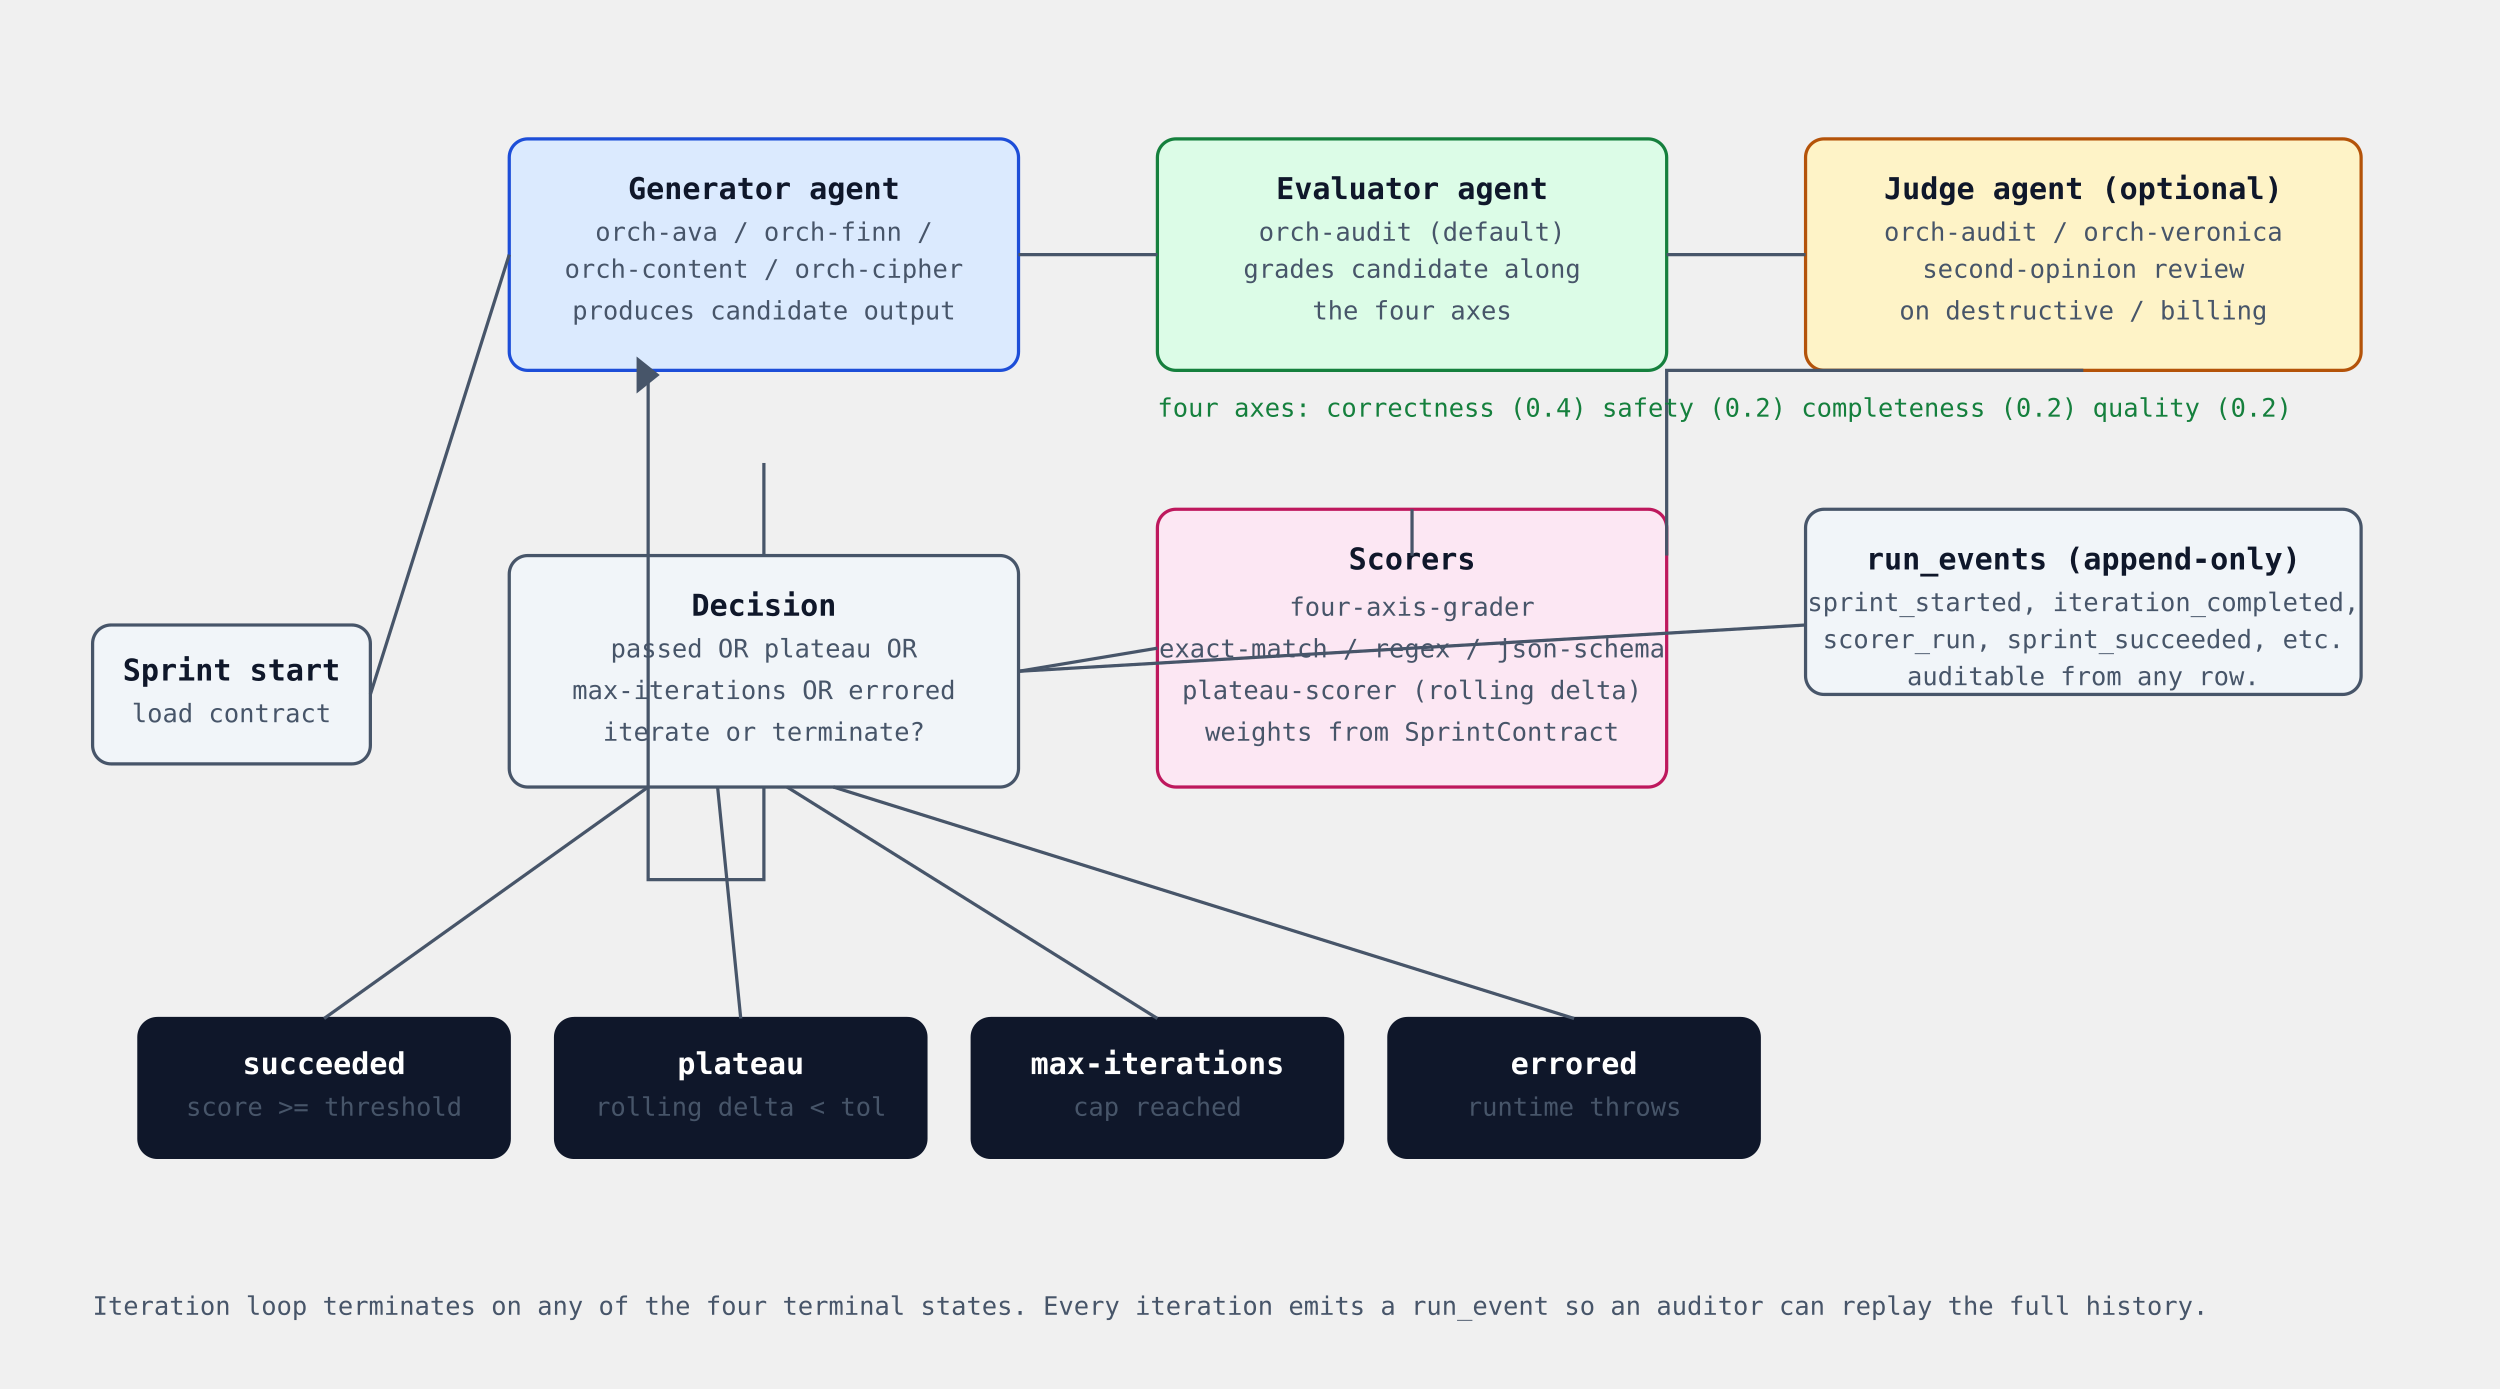
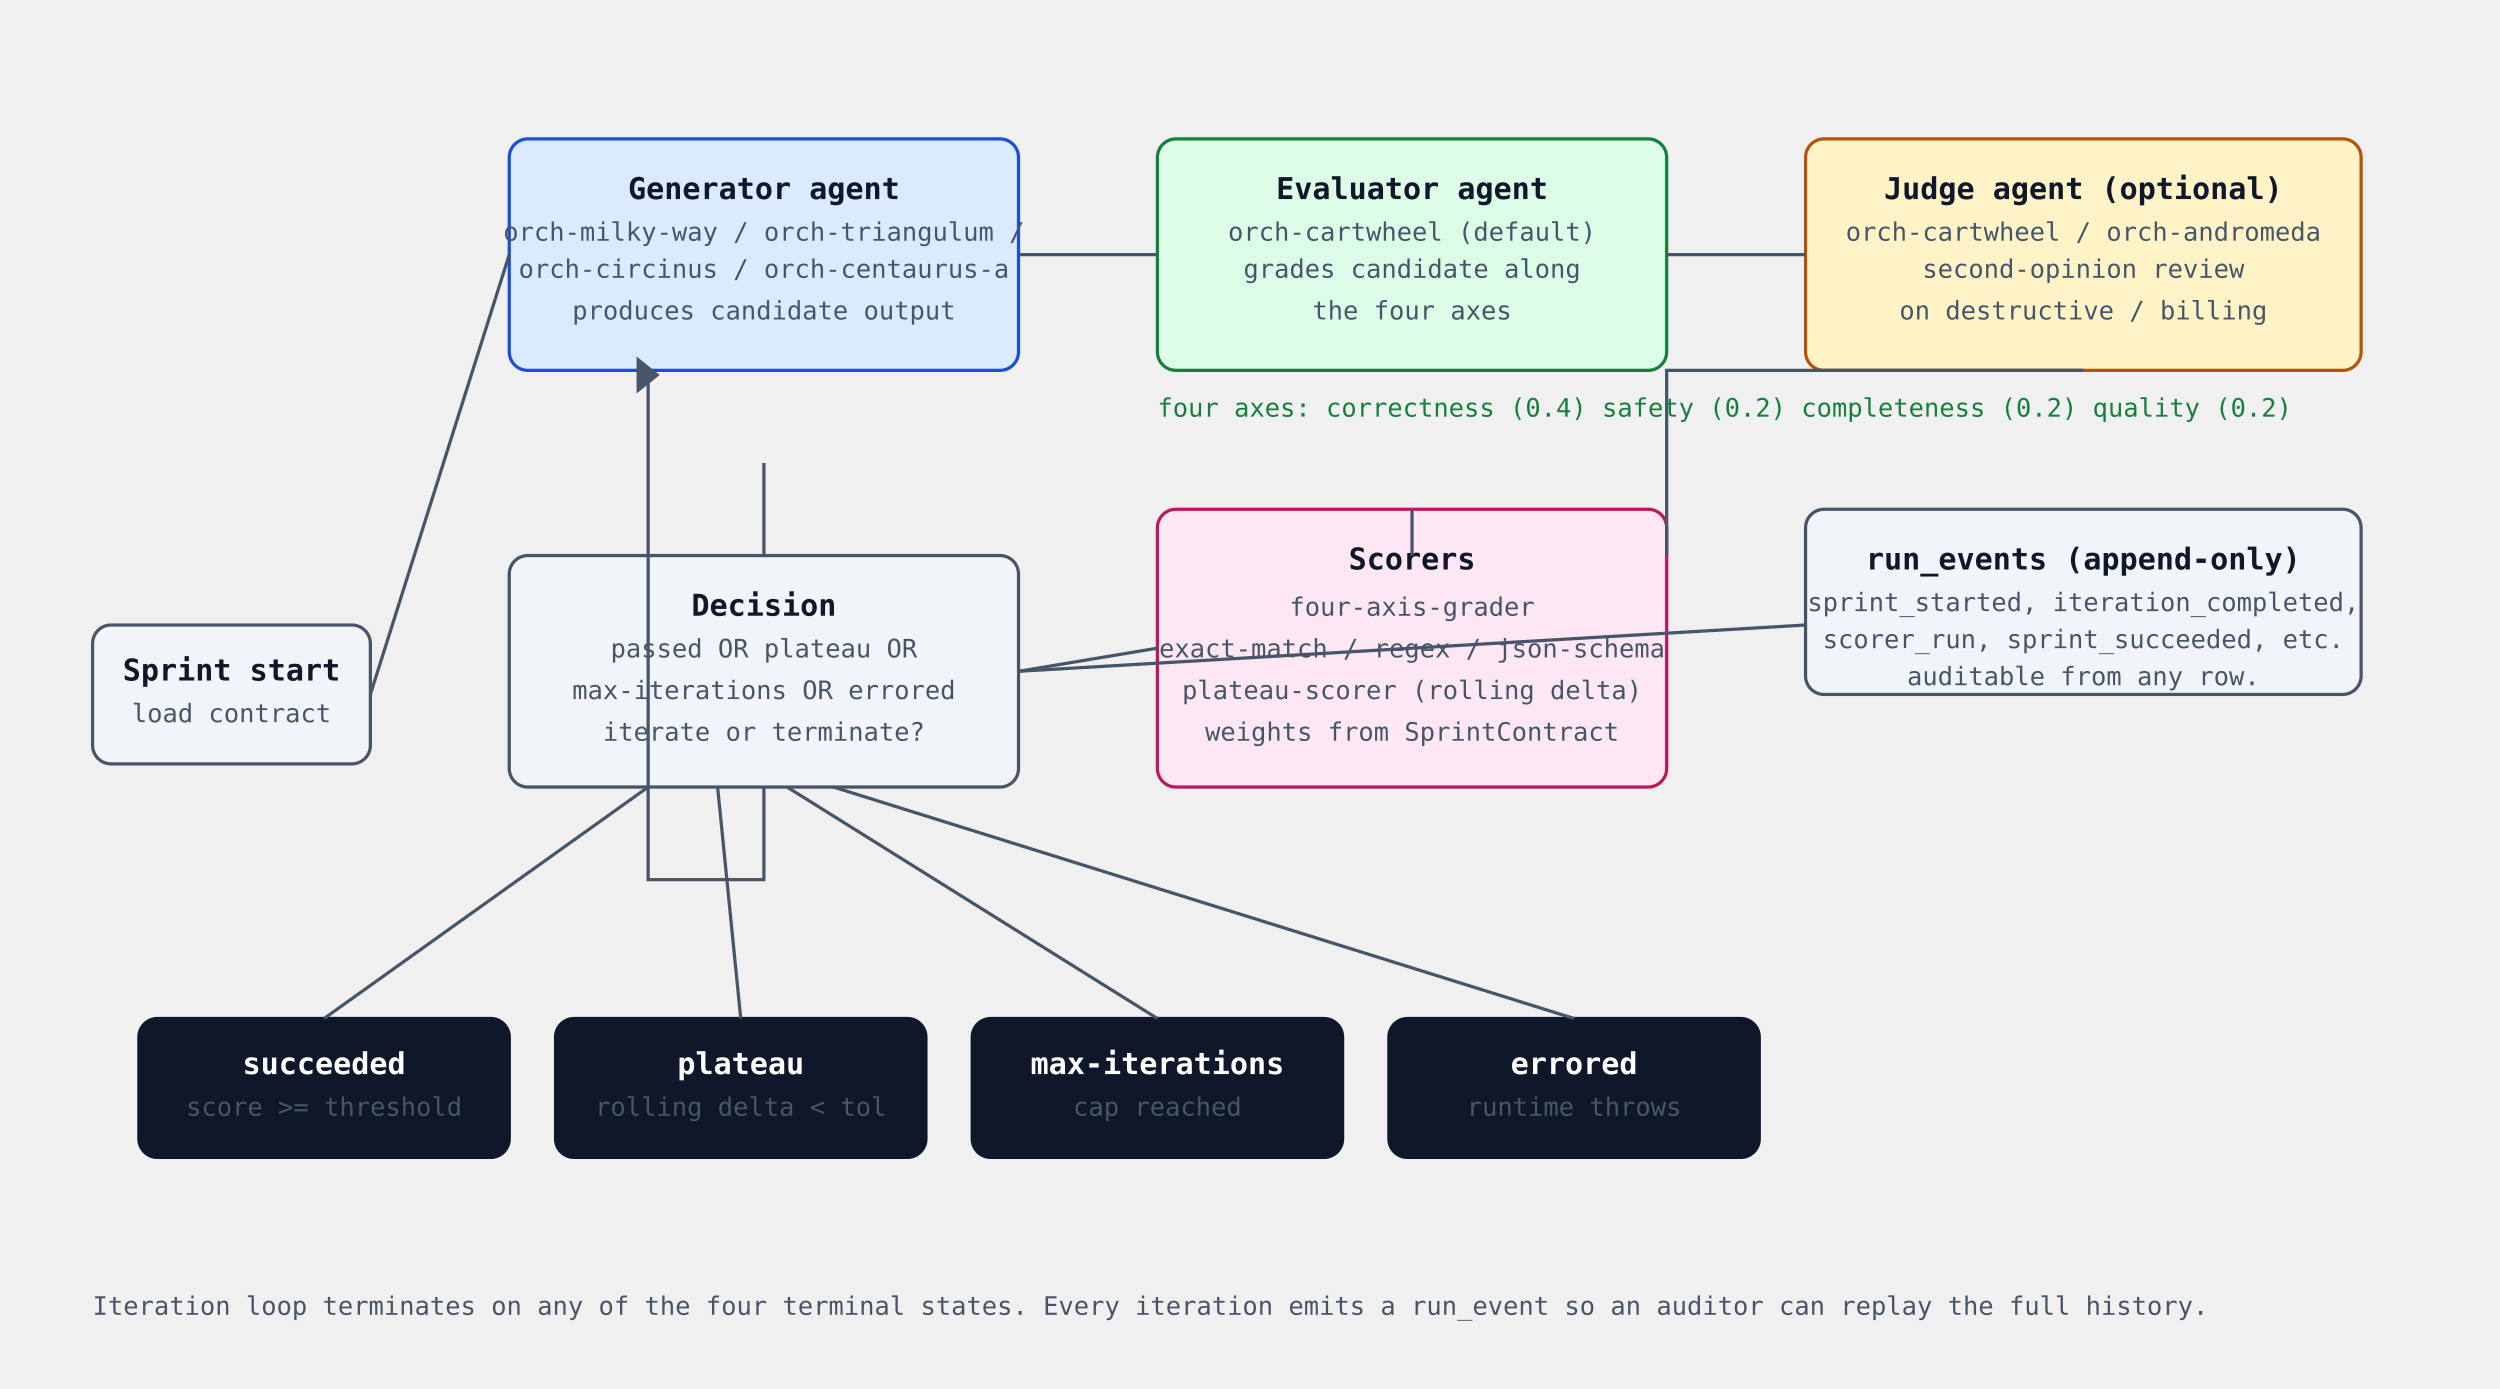
<svg xmlns="http://www.w3.org/2000/svg" viewBox="0 0 1080 600" font-family="ui-monospace, SFMono-Regular, Menlo, Consolas, monospace" font-size="13">
  <style>
    .loop { fill: none; stroke: #94a3b8; stroke-width: 1.5; stroke-dasharray: 5 4; }
    .node { fill: #f1f5f9; stroke: #475569; stroke-width: 1.4; rx: 8; ry: 8; }
    .generator { fill: #dbeafe; stroke: #1d4ed8; stroke-width: 1.4; rx: 8; ry: 8; }
    .evaluator { fill: #dcfce7; stroke: #15803d; stroke-width: 1.4; rx: 8; ry: 8; }
    .judge { fill: #fef3c7; stroke: #b45309; stroke-width: 1.4; rx: 8; ry: 8; }
    .scorer { fill: #fce7f3; stroke: #be185d; stroke-width: 1.4; rx: 8; ry: 8; }
    .term { fill: #0f172a; stroke: #0f172a; stroke-width: 1.4; rx: 8; ry: 8; }
    .term-text { fill: #ffffff; font-weight: 700; }
    .title { fill: #0f172a; font-weight: 700; }
    .sub { fill: #475569; font-size: 11px; }
    .edge { stroke: #475569; stroke-width: 1.4; fill: none; }
    .arrow { fill: #475569; }
    .axis { fill: #15803d; font-size: 11px; }
  </style>
  <rect x="40" y="270" width="120" height="60" class="node" />
  <text x="100" y="294" text-anchor="middle" class="title">Sprint start</text>
  <text x="100" y="312" text-anchor="middle" class="sub">load contract</text>
  <rect x="220" y="60" width="220" height="100" class="generator" />
  <text x="330" y="86" text-anchor="middle" class="title">Generator agent</text>
-   <text x="330" y="104" text-anchor="middle" class="sub">orch-ava / orch-finn /</text>
-   <text x="330" y="120" text-anchor="middle" class="sub">orch-content / orch-cipher</text>
+   <text x="330" y="104" text-anchor="middle" class="sub">orch-milky-way / orch-triangulum /</text>
+   <text x="330" y="120" text-anchor="middle" class="sub">orch-circinus / orch-centaurus-a</text>
  <text x="330" y="138" text-anchor="middle" class="sub">produces candidate output</text>
  <rect x="500" y="60" width="220" height="100" class="evaluator" />
  <text x="610" y="86" text-anchor="middle" class="title">Evaluator agent</text>
-   <text x="610" y="104" text-anchor="middle" class="sub">orch-audit (default)</text>
+   <text x="610" y="104" text-anchor="middle" class="sub">orch-cartwheel (default)</text>
  <text x="610" y="120" text-anchor="middle" class="sub">grades candidate along</text>
  <text x="610" y="138" text-anchor="middle" class="sub">the four axes</text>
  <rect x="780" y="60" width="240" height="100" class="judge" />
  <text x="900" y="86" text-anchor="middle" class="title">Judge agent (optional)</text>
-   <text x="900" y="104" text-anchor="middle" class="sub">orch-audit / orch-veronica</text>
+   <text x="900" y="104" text-anchor="middle" class="sub">orch-cartwheel / orch-andromeda</text>
  <text x="900" y="120" text-anchor="middle" class="sub">second-opinion review</text>
  <text x="900" y="138" text-anchor="middle" class="sub">on destructive / billing</text>
  <rect x="500" y="220" width="220" height="120" class="scorer" />
  <text x="610" y="246" text-anchor="middle" class="title">Scorers</text>
  <text x="610" y="266" text-anchor="middle" class="sub">four-axis-grader</text>
  <text x="610" y="284" text-anchor="middle" class="sub">exact-match / regex / json-schema</text>
  <text x="610" y="302" text-anchor="middle" class="sub">plateau-scorer (rolling delta)</text>
  <text x="610" y="320" text-anchor="middle" class="sub">weights from SprintContract</text>
  <rect x="220" y="240" width="220" height="100" class="node" />
  <text x="330" y="266" text-anchor="middle" class="title">Decision</text>
  <text x="330" y="284" text-anchor="middle" class="sub">passed OR plateau OR</text>
  <text x="330" y="302" text-anchor="middle" class="sub">max-iterations OR errored</text>
  <text x="330" y="320" text-anchor="middle" class="sub">iterate or terminate?</text>
  <rect x="60" y="440" width="160" height="60" class="term" />
  <text x="140" y="464" text-anchor="middle" class="term-text">succeeded</text>
  <text x="140" y="482" text-anchor="middle" class="sub" fill="#e2e8f0">score &gt;= threshold</text>
  <rect x="240" y="440" width="160" height="60" class="term" />
  <text x="320" y="464" text-anchor="middle" class="term-text">plateau</text>
  <text x="320" y="482" text-anchor="middle" class="sub" fill="#e2e8f0">rolling delta &lt; tol</text>
  <rect x="420" y="440" width="160" height="60" class="term" />
  <text x="500" y="464" text-anchor="middle" class="term-text">max-iterations</text>
  <text x="500" y="482" text-anchor="middle" class="sub" fill="#e2e8f0">cap reached</text>
  <rect x="600" y="440" width="160" height="60" class="term" />
  <text x="680" y="464" text-anchor="middle" class="term-text">errored</text>
  <text x="680" y="482" text-anchor="middle" class="sub" fill="#e2e8f0">runtime throws</text>
  <path d="M 160 300 L 220 110" class="edge" />
  <path d="M 440 110 L 500 110" class="edge" />
  <path d="M 720 110 L 780 110" class="edge" />
  <path d="M 900 160 L 720 160 L 720 240" class="edge" />
  <path d="M 610 220 L 610 240" class="edge" />
  <path d="M 500 280 L 440 290" class="edge" />
  <path d="M 330 240 L 330 200 L 330 200" class="edge" />
  <path d="M 330 340 L 330 380 L 280 380 L 280 160" class="edge" />
  <polygon points="275,154 285,162 275,170" class="arrow" />
  <path d="M 280 340 L 140 440" class="edge" />
  <path d="M 310 340 L 320 440" class="edge" />
  <path d="M 340 340 L 500 440" class="edge" />
  <path d="M 360 340 L 680 440" class="edge" />
  <rect x="780" y="220" width="240" height="80" class="node" />
  <text x="900" y="246" text-anchor="middle" class="title">run_events (append-only)</text>
  <text x="900" y="264" text-anchor="middle" class="sub">sprint_started, iteration_completed,</text>
  <text x="900" y="280" text-anchor="middle" class="sub">scorer_run, sprint_succeeded, etc.</text>
  <text x="900" y="296" text-anchor="middle" class="sub">auditable from any row.</text>
  <path d="M 440 290 L 780 270" class="edge" />
  <text x="500" y="180" class="axis">four axes: correctness (0.4) safety (0.2) completeness (0.2) quality (0.2)</text>
  <text x="40" y="568" class="sub">Iteration loop terminates on any of the four terminal states. Every iteration emits a run_event so an auditor can replay the full history.</text>
</svg>
